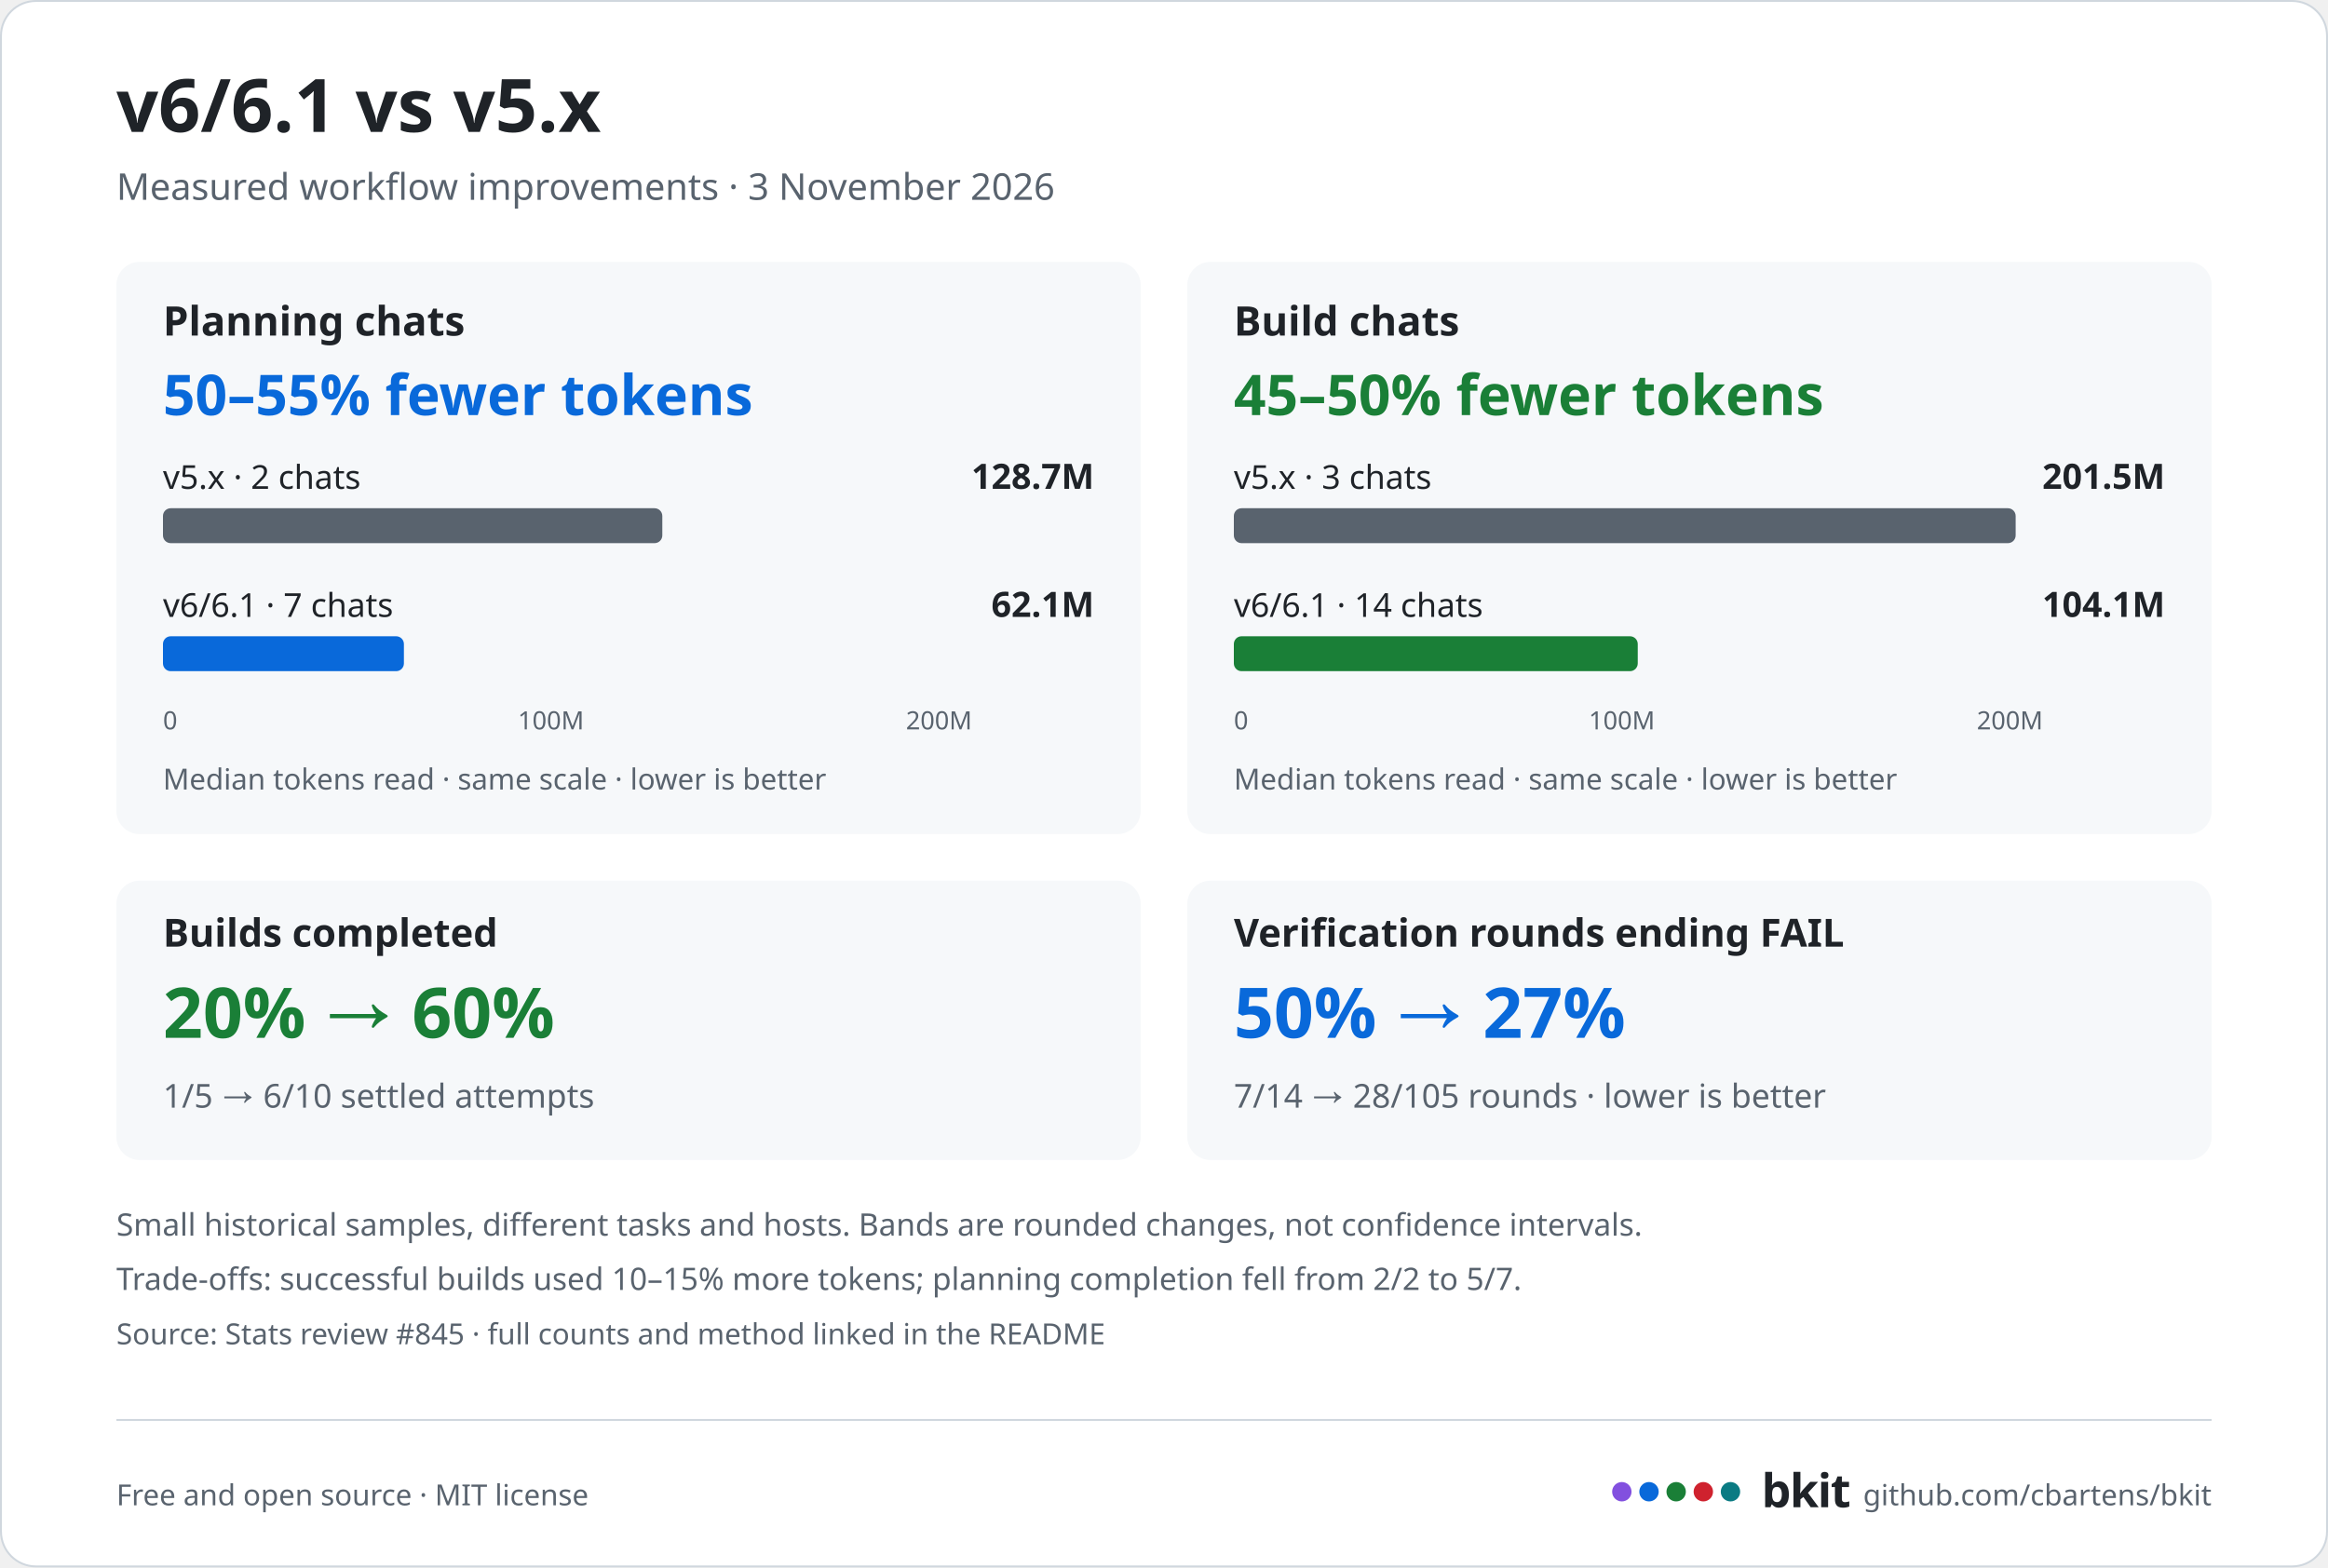
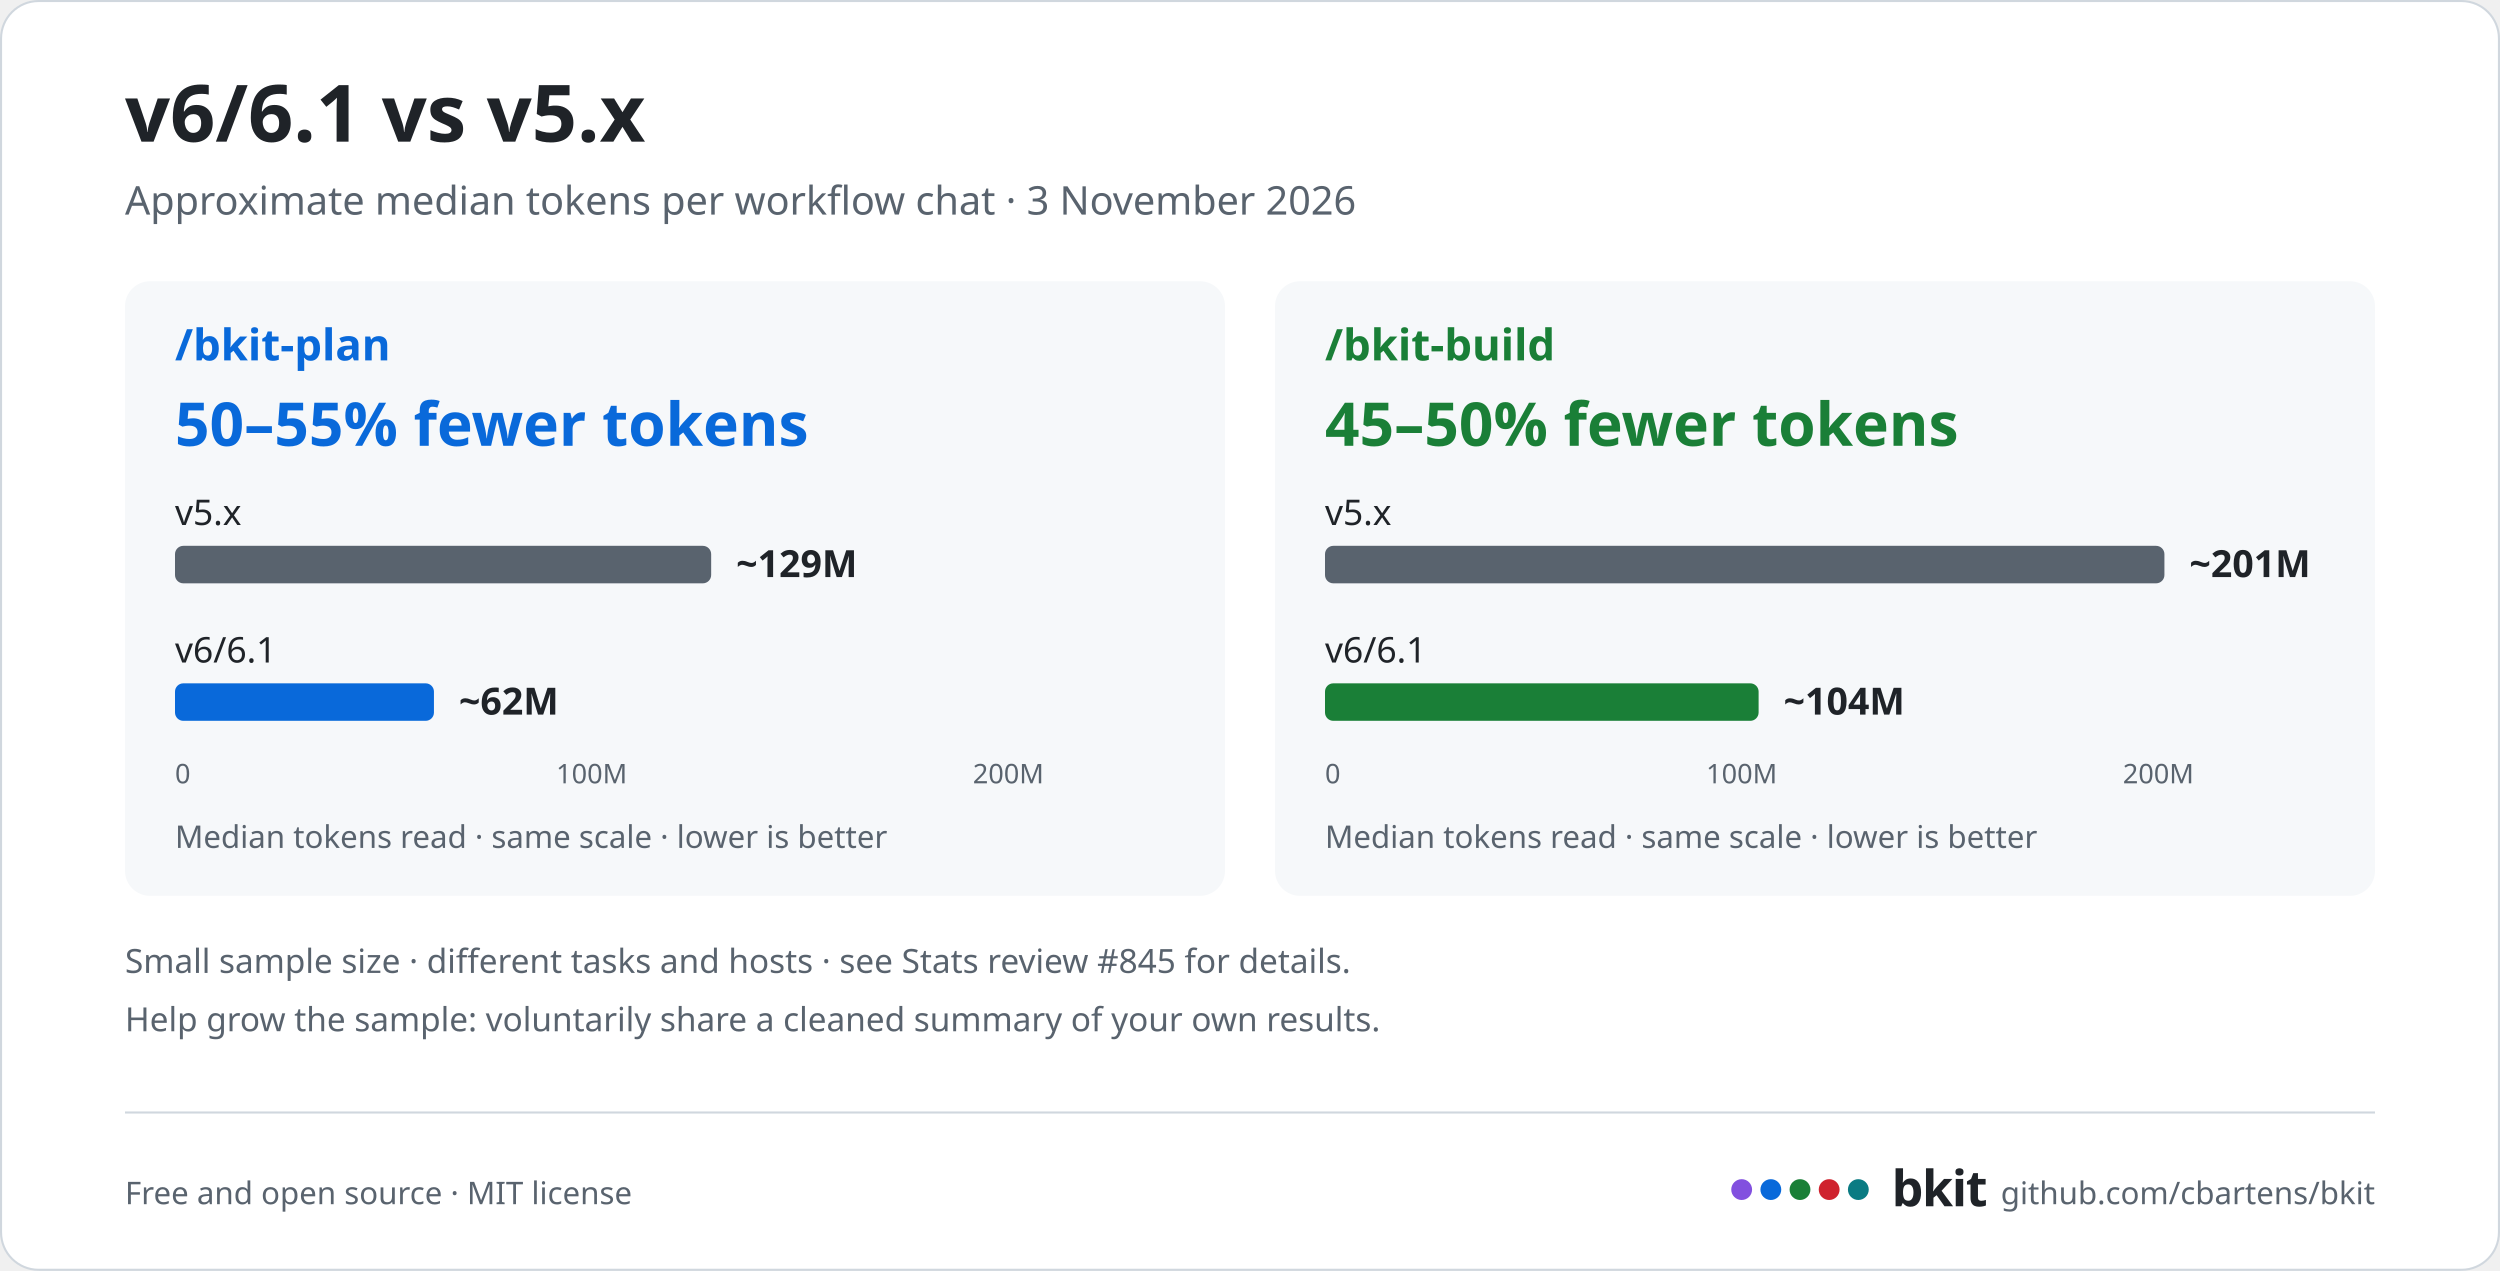
- <svg xmlns="http://www.w3.org/2000/svg" width="1200" height="808" viewBox="0 0 1200 808" role="img" aria-label="v6/6.1 versus v5.x: planning-chat median tokens 128.7M to 62.1M; build-chat median tokens 201.5M to 104.1M; builds completed 1/5 to 6/10; verification rounds ending FAIL 7/14 to 28/105. Small historical samples, not a controlled benchmark.">
-   <rect x="0.5" y="0.5" width="1199" height="807" rx="18" fill="#ffffff" stroke="#d0d7de" />
+ <svg xmlns="http://www.w3.org/2000/svg" width="1200" height="610" viewBox="0 0 1200 610" role="img" aria-label="v6/6.1 versus v5.x: approximate median tokens for /bkit-plan workflow chats 129M to 62M, 50–55% fewer; for /bkit-build, 201M to 104M, 45–50% fewer. Small sample size; see Stats review #845 for details. Voluntary user submissions help grow the sample.">
+   <rect x="0.5" y="0.5" width="1199" height="609" rx="18" fill="#ffffff" stroke="#d0d7de" />
  <text x="60" y="68" font-family="-apple-system, BlinkMacSystemFont, 'Segoe UI', 'Noto Sans', Helvetica, Arial, sans-serif" font-size="38" font-weight="800" fill="#1f2328" text-anchor="start">v6/6.1 vs v5.x</text>
-   <text x="60" y="103" font-family="-apple-system, BlinkMacSystemFont, 'Segoe UI', 'Noto Sans', Helvetica, Arial, sans-serif" font-size="19" font-weight="400" fill="#59636e" text-anchor="start">Measured workflow improvements · 3 November 2026</text>
+   <text x="60" y="103" font-family="-apple-system, BlinkMacSystemFont, 'Segoe UI', 'Noto Sans', Helvetica, Arial, sans-serif" font-size="19" font-weight="400" fill="#59636e" text-anchor="start">Approximate median tokens per workflow chat · 3 November 2026</text>
  <rect x="60" y="135" width="528" height="295" rx="12" fill="#f6f8fa" />
-   <text x="84" y="173" font-family="-apple-system, BlinkMacSystemFont, 'Segoe UI', 'Noto Sans', Helvetica, Arial, sans-serif" font-size="21" font-weight="700" fill="#1f2328" text-anchor="start">Planning chats</text>
+   <text x="84" y="173" font-family="-apple-system, BlinkMacSystemFont, 'Segoe UI', 'Noto Sans', Helvetica, Arial, sans-serif" font-size="21" font-weight="700" fill="#0969da" text-anchor="start">/bkit-plan</text>
  <text x="84" y="214" font-family="-apple-system, BlinkMacSystemFont, 'Segoe UI', 'Noto Sans', Helvetica, Arial, sans-serif" font-size="29" font-weight="800" fill="#0969da" text-anchor="start">50–55% fewer tokens</text>
-   <text x="84" y="252" font-family="-apple-system, BlinkMacSystemFont, 'Segoe UI', 'Noto Sans', Helvetica, Arial, sans-serif" font-size="17" font-weight="400" fill="#1f2328" text-anchor="start">v5.x · 2 chats</text>
-   <text x="564" y="252" font-family="-apple-system, BlinkMacSystemFont, 'Segoe UI', 'Noto Sans', Helvetica, Arial, sans-serif" font-size="18" font-weight="700" fill="#1f2328" text-anchor="end">128.7M</text>
-   <rect x="84" y="262" width="257.4" height="18" rx="4" fill="#59636e" />
-   <text x="84" y="318" font-family="-apple-system, BlinkMacSystemFont, 'Segoe UI', 'Noto Sans', Helvetica, Arial, sans-serif" font-size="17" font-weight="400" fill="#1f2328" text-anchor="start">v6/6.1 · 7 chats</text>
-   <text x="564" y="318" font-family="-apple-system, BlinkMacSystemFont, 'Segoe UI', 'Noto Sans', Helvetica, Arial, sans-serif" font-size="18" font-weight="700" fill="#1f2328" text-anchor="end">62.1M</text>
-   <rect x="84" y="328" width="124.2" height="18" rx="4" fill="#0969da" />
+   <text x="84" y="252" font-family="-apple-system, BlinkMacSystemFont, 'Segoe UI', 'Noto Sans', Helvetica, Arial, sans-serif" font-size="17" font-weight="400" fill="#1f2328" text-anchor="start">v5.x</text>
+   <text x="353.358" y="277" font-family="-apple-system, BlinkMacSystemFont, 'Segoe UI', 'Noto Sans', Helvetica, Arial, sans-serif" font-size="18" font-weight="700" fill="#1f2328" text-anchor="start">~129M</text>
+   <rect x="84" y="262" width="257.358" height="18" rx="4" fill="#59636e" />
+   <text x="84" y="318" font-family="-apple-system, BlinkMacSystemFont, 'Segoe UI', 'Noto Sans', Helvetica, Arial, sans-serif" font-size="17" font-weight="400" fill="#1f2328" text-anchor="start">v6/6.1</text>
+   <text x="220.296" y="343" font-family="-apple-system, BlinkMacSystemFont, 'Segoe UI', 'Noto Sans', Helvetica, Arial, sans-serif" font-size="18" font-weight="700" fill="#1f2328" text-anchor="start">~62M</text>
+   <rect x="84" y="328" width="124.296" height="18" rx="4" fill="#0969da" />
  <text x="84" y="376" font-family="-apple-system, BlinkMacSystemFont, 'Segoe UI', 'Noto Sans', Helvetica, Arial, sans-serif" font-size="13" font-weight="400" fill="#59636e" text-anchor="start">0</text>
  <text x="284" y="376" font-family="-apple-system, BlinkMacSystemFont, 'Segoe UI', 'Noto Sans', Helvetica, Arial, sans-serif" font-size="13" font-weight="400" fill="#59636e" text-anchor="middle">100M</text>
  <text x="484" y="376" font-family="-apple-system, BlinkMacSystemFont, 'Segoe UI', 'Noto Sans', Helvetica, Arial, sans-serif" font-size="13" font-weight="400" fill="#59636e" text-anchor="middle">200M</text>
  <text x="84" y="407" font-family="-apple-system, BlinkMacSystemFont, 'Segoe UI', 'Noto Sans', Helvetica, Arial, sans-serif" font-size="15" font-weight="400" fill="#59636e" text-anchor="start">Median tokens read · same scale · lower is better</text>
  <rect x="612" y="135" width="528" height="295" rx="12" fill="#f6f8fa" />
-   <text x="636" y="173" font-family="-apple-system, BlinkMacSystemFont, 'Segoe UI', 'Noto Sans', Helvetica, Arial, sans-serif" font-size="21" font-weight="700" fill="#1f2328" text-anchor="start">Build chats</text>
+   <text x="636" y="173" font-family="-apple-system, BlinkMacSystemFont, 'Segoe UI', 'Noto Sans', Helvetica, Arial, sans-serif" font-size="21" font-weight="700" fill="#1a7f37" text-anchor="start">/bkit-build</text>
  <text x="636" y="214" font-family="-apple-system, BlinkMacSystemFont, 'Segoe UI', 'Noto Sans', Helvetica, Arial, sans-serif" font-size="29" font-weight="800" fill="#1a7f37" text-anchor="start">45–50% fewer tokens</text>
-   <text x="636" y="252" font-family="-apple-system, BlinkMacSystemFont, 'Segoe UI', 'Noto Sans', Helvetica, Arial, sans-serif" font-size="17" font-weight="400" fill="#1f2328" text-anchor="start">v5.x · 3 chats</text>
-   <text x="1116" y="252" font-family="-apple-system, BlinkMacSystemFont, 'Segoe UI', 'Noto Sans', Helvetica, Arial, sans-serif" font-size="18" font-weight="700" fill="#1f2328" text-anchor="end">201.5M</text>
-   <rect x="636" y="262" width="403" height="18" rx="4" fill="#59636e" />
-   <text x="636" y="318" font-family="-apple-system, BlinkMacSystemFont, 'Segoe UI', 'Noto Sans', Helvetica, Arial, sans-serif" font-size="17" font-weight="400" fill="#1f2328" text-anchor="start">v6/6.1 · 14 chats</text>
-   <text x="1116" y="318" font-family="-apple-system, BlinkMacSystemFont, 'Segoe UI', 'Noto Sans', Helvetica, Arial, sans-serif" font-size="18" font-weight="700" fill="#1f2328" text-anchor="end">104.1M</text>
-   <rect x="636" y="328" width="208.2" height="18" rx="4" fill="#1a7f37" />
+   <text x="636" y="252" font-family="-apple-system, BlinkMacSystemFont, 'Segoe UI', 'Noto Sans', Helvetica, Arial, sans-serif" font-size="17" font-weight="400" fill="#1f2328" text-anchor="start">v5.x</text>
+   <text x="1050.922" y="277" font-family="-apple-system, BlinkMacSystemFont, 'Segoe UI', 'Noto Sans', Helvetica, Arial, sans-serif" font-size="18" font-weight="700" fill="#1f2328" text-anchor="start">~201M</text>
+   <rect x="636" y="262" width="402.922" height="18" rx="4" fill="#59636e" />
+   <text x="636" y="318" font-family="-apple-system, BlinkMacSystemFont, 'Segoe UI', 'Noto Sans', Helvetica, Arial, sans-serif" font-size="17" font-weight="400" fill="#1f2328" text-anchor="start">v6/6.1</text>
+   <text x="856.134" y="343" font-family="-apple-system, BlinkMacSystemFont, 'Segoe UI', 'Noto Sans', Helvetica, Arial, sans-serif" font-size="18" font-weight="700" fill="#1f2328" text-anchor="start">~104M</text>
+   <rect x="636" y="328" width="208.134" height="18" rx="4" fill="#1a7f37" />
  <text x="636" y="376" font-family="-apple-system, BlinkMacSystemFont, 'Segoe UI', 'Noto Sans', Helvetica, Arial, sans-serif" font-size="13" font-weight="400" fill="#59636e" text-anchor="start">0</text>
  <text x="836" y="376" font-family="-apple-system, BlinkMacSystemFont, 'Segoe UI', 'Noto Sans', Helvetica, Arial, sans-serif" font-size="13" font-weight="400" fill="#59636e" text-anchor="middle">100M</text>
  <text x="1036" y="376" font-family="-apple-system, BlinkMacSystemFont, 'Segoe UI', 'Noto Sans', Helvetica, Arial, sans-serif" font-size="13" font-weight="400" fill="#59636e" text-anchor="middle">200M</text>
  <text x="636" y="407" font-family="-apple-system, BlinkMacSystemFont, 'Segoe UI', 'Noto Sans', Helvetica, Arial, sans-serif" font-size="15" font-weight="400" fill="#59636e" text-anchor="start">Median tokens read · same scale · lower is better</text>
-   <rect x="60" y="454" width="528" height="144" rx="12" fill="#f6f8fa" />
-   <text x="84" y="488" font-family="-apple-system, BlinkMacSystemFont, 'Segoe UI', 'Noto Sans', Helvetica, Arial, sans-serif" font-size="20" font-weight="700" fill="#1f2328" text-anchor="start">Builds completed</text>
-   <text x="84" y="535" font-family="-apple-system, BlinkMacSystemFont, 'Segoe UI', 'Noto Sans', Helvetica, Arial, sans-serif" font-size="36" font-weight="800" fill="#1a7f37" text-anchor="start">20% → 60%</text>
-   <text x="84" y="571" font-family="-apple-system, BlinkMacSystemFont, 'Segoe UI', 'Noto Sans', Helvetica, Arial, sans-serif" font-size="17" font-weight="400" fill="#59636e" text-anchor="start">1/5 → 6/10 settled attempts</text>
-   <rect x="612" y="454" width="528" height="144" rx="12" fill="#f6f8fa" />
-   <text x="636" y="488" font-family="-apple-system, BlinkMacSystemFont, 'Segoe UI', 'Noto Sans', Helvetica, Arial, sans-serif" font-size="20" font-weight="700" fill="#1f2328" text-anchor="start">Verification rounds ending FAIL</text>
-   <text x="636" y="535" font-family="-apple-system, BlinkMacSystemFont, 'Segoe UI', 'Noto Sans', Helvetica, Arial, sans-serif" font-size="36" font-weight="800" fill="#0969da" text-anchor="start">50% → 27%</text>
-   <text x="636" y="571" font-family="-apple-system, BlinkMacSystemFont, 'Segoe UI', 'Noto Sans', Helvetica, Arial, sans-serif" font-size="17" font-weight="400" fill="#59636e" text-anchor="start">7/14 → 28/105 rounds · lower is better</text>
-   <text x="60" y="637" font-family="-apple-system, BlinkMacSystemFont, 'Segoe UI', 'Noto Sans', Helvetica, Arial, sans-serif" font-size="16" font-weight="400" fill="#59636e" text-anchor="start">Small historical samples, different tasks and hosts. Bands are rounded changes, not confidence intervals.</text>
-   <text x="60" y="665" font-family="-apple-system, BlinkMacSystemFont, 'Segoe UI', 'Noto Sans', Helvetica, Arial, sans-serif" font-size="16" font-weight="400" fill="#59636e" text-anchor="start">Trade-offs: successful builds used 10–15% more tokens; planning completion fell from 2/2 to 5/7.</text>
-   <text x="60" y="693" font-family="-apple-system, BlinkMacSystemFont, 'Segoe UI', 'Noto Sans', Helvetica, Arial, sans-serif" font-size="15" font-weight="400" fill="#59636e" text-anchor="start">Source: Stats review #845 · full counts and method linked in the README</text>
-   <line x1="60" y1="732" x2="1140" y2="732" stroke="#d0d7de" />
-   <circle cx="836" cy="769" r="5" fill="#8250df" />
-   <circle cx="850" cy="769" r="5" fill="#0969da" />
-   <circle cx="864" cy="769" r="5" fill="#1a7f37" />
-   <circle cx="878" cy="769" r="5" fill="#cf222e" />
-   <circle cx="892" cy="769" r="5" fill="#0a7b83" />
-   <text x="60" y="776" font-family="-apple-system, BlinkMacSystemFont, 'Segoe UI', 'Noto Sans', Helvetica, Arial, sans-serif" font-size="15" font-weight="400" fill="#59636e" text-anchor="start">Free and open source  ·  MIT license</text>
-   <text x="908" y="777" font-family="-apple-system, BlinkMacSystemFont, 'Segoe UI', 'Noto Sans', Helvetica, Arial, sans-serif" font-size="24" font-weight="800" fill="#1f2328" text-anchor="start" letter-spacing="-0.6">bkit</text>
-   <text x="1140" y="776" font-family="-apple-system, BlinkMacSystemFont, 'Segoe UI', 'Noto Sans', Helvetica, Arial, sans-serif" font-size="15" font-weight="400" fill="#59636e" text-anchor="end">github.com/cbartens/bkit</text>
+   <text x="60" y="467" font-family="-apple-system, BlinkMacSystemFont, 'Segoe UI', 'Noto Sans', Helvetica, Arial, sans-serif" font-size="16" font-weight="400" fill="#59636e" text-anchor="start">Small sample size · different tasks and hosts · see Stats review #845 for details.</text>
+   <text x="60" y="495" font-family="-apple-system, BlinkMacSystemFont, 'Segoe UI', 'Noto Sans', Helvetica, Arial, sans-serif" font-size="16" font-weight="400" fill="#59636e" text-anchor="start">Help grow the sample: voluntarily share a cleaned summary of your own results.</text>
+   <line x1="60" y1="534" x2="1140" y2="534" stroke="#d0d7de" />
+   <circle cx="836" cy="571" r="5" fill="#8250df" />
+   <circle cx="850" cy="571" r="5" fill="#0969da" />
+   <circle cx="864" cy="571" r="5" fill="#1a7f37" />
+   <circle cx="878" cy="571" r="5" fill="#cf222e" />
+   <circle cx="892" cy="571" r="5" fill="#0a7b83" />
+   <text x="60" y="578" font-family="-apple-system, BlinkMacSystemFont, 'Segoe UI', 'Noto Sans', Helvetica, Arial, sans-serif" font-size="15" font-weight="400" fill="#59636e" text-anchor="start">Free and open source  ·  MIT license</text>
+   <text x="908" y="579" font-family="-apple-system, BlinkMacSystemFont, 'Segoe UI', 'Noto Sans', Helvetica, Arial, sans-serif" font-size="24" font-weight="800" fill="#1f2328" text-anchor="start" letter-spacing="-0.6">bkit</text>
+   <text x="1140" y="578" font-family="-apple-system, BlinkMacSystemFont, 'Segoe UI', 'Noto Sans', Helvetica, Arial, sans-serif" font-size="15" font-weight="400" fill="#59636e" text-anchor="end">github.com/cbartens/bkit</text>
</svg>
